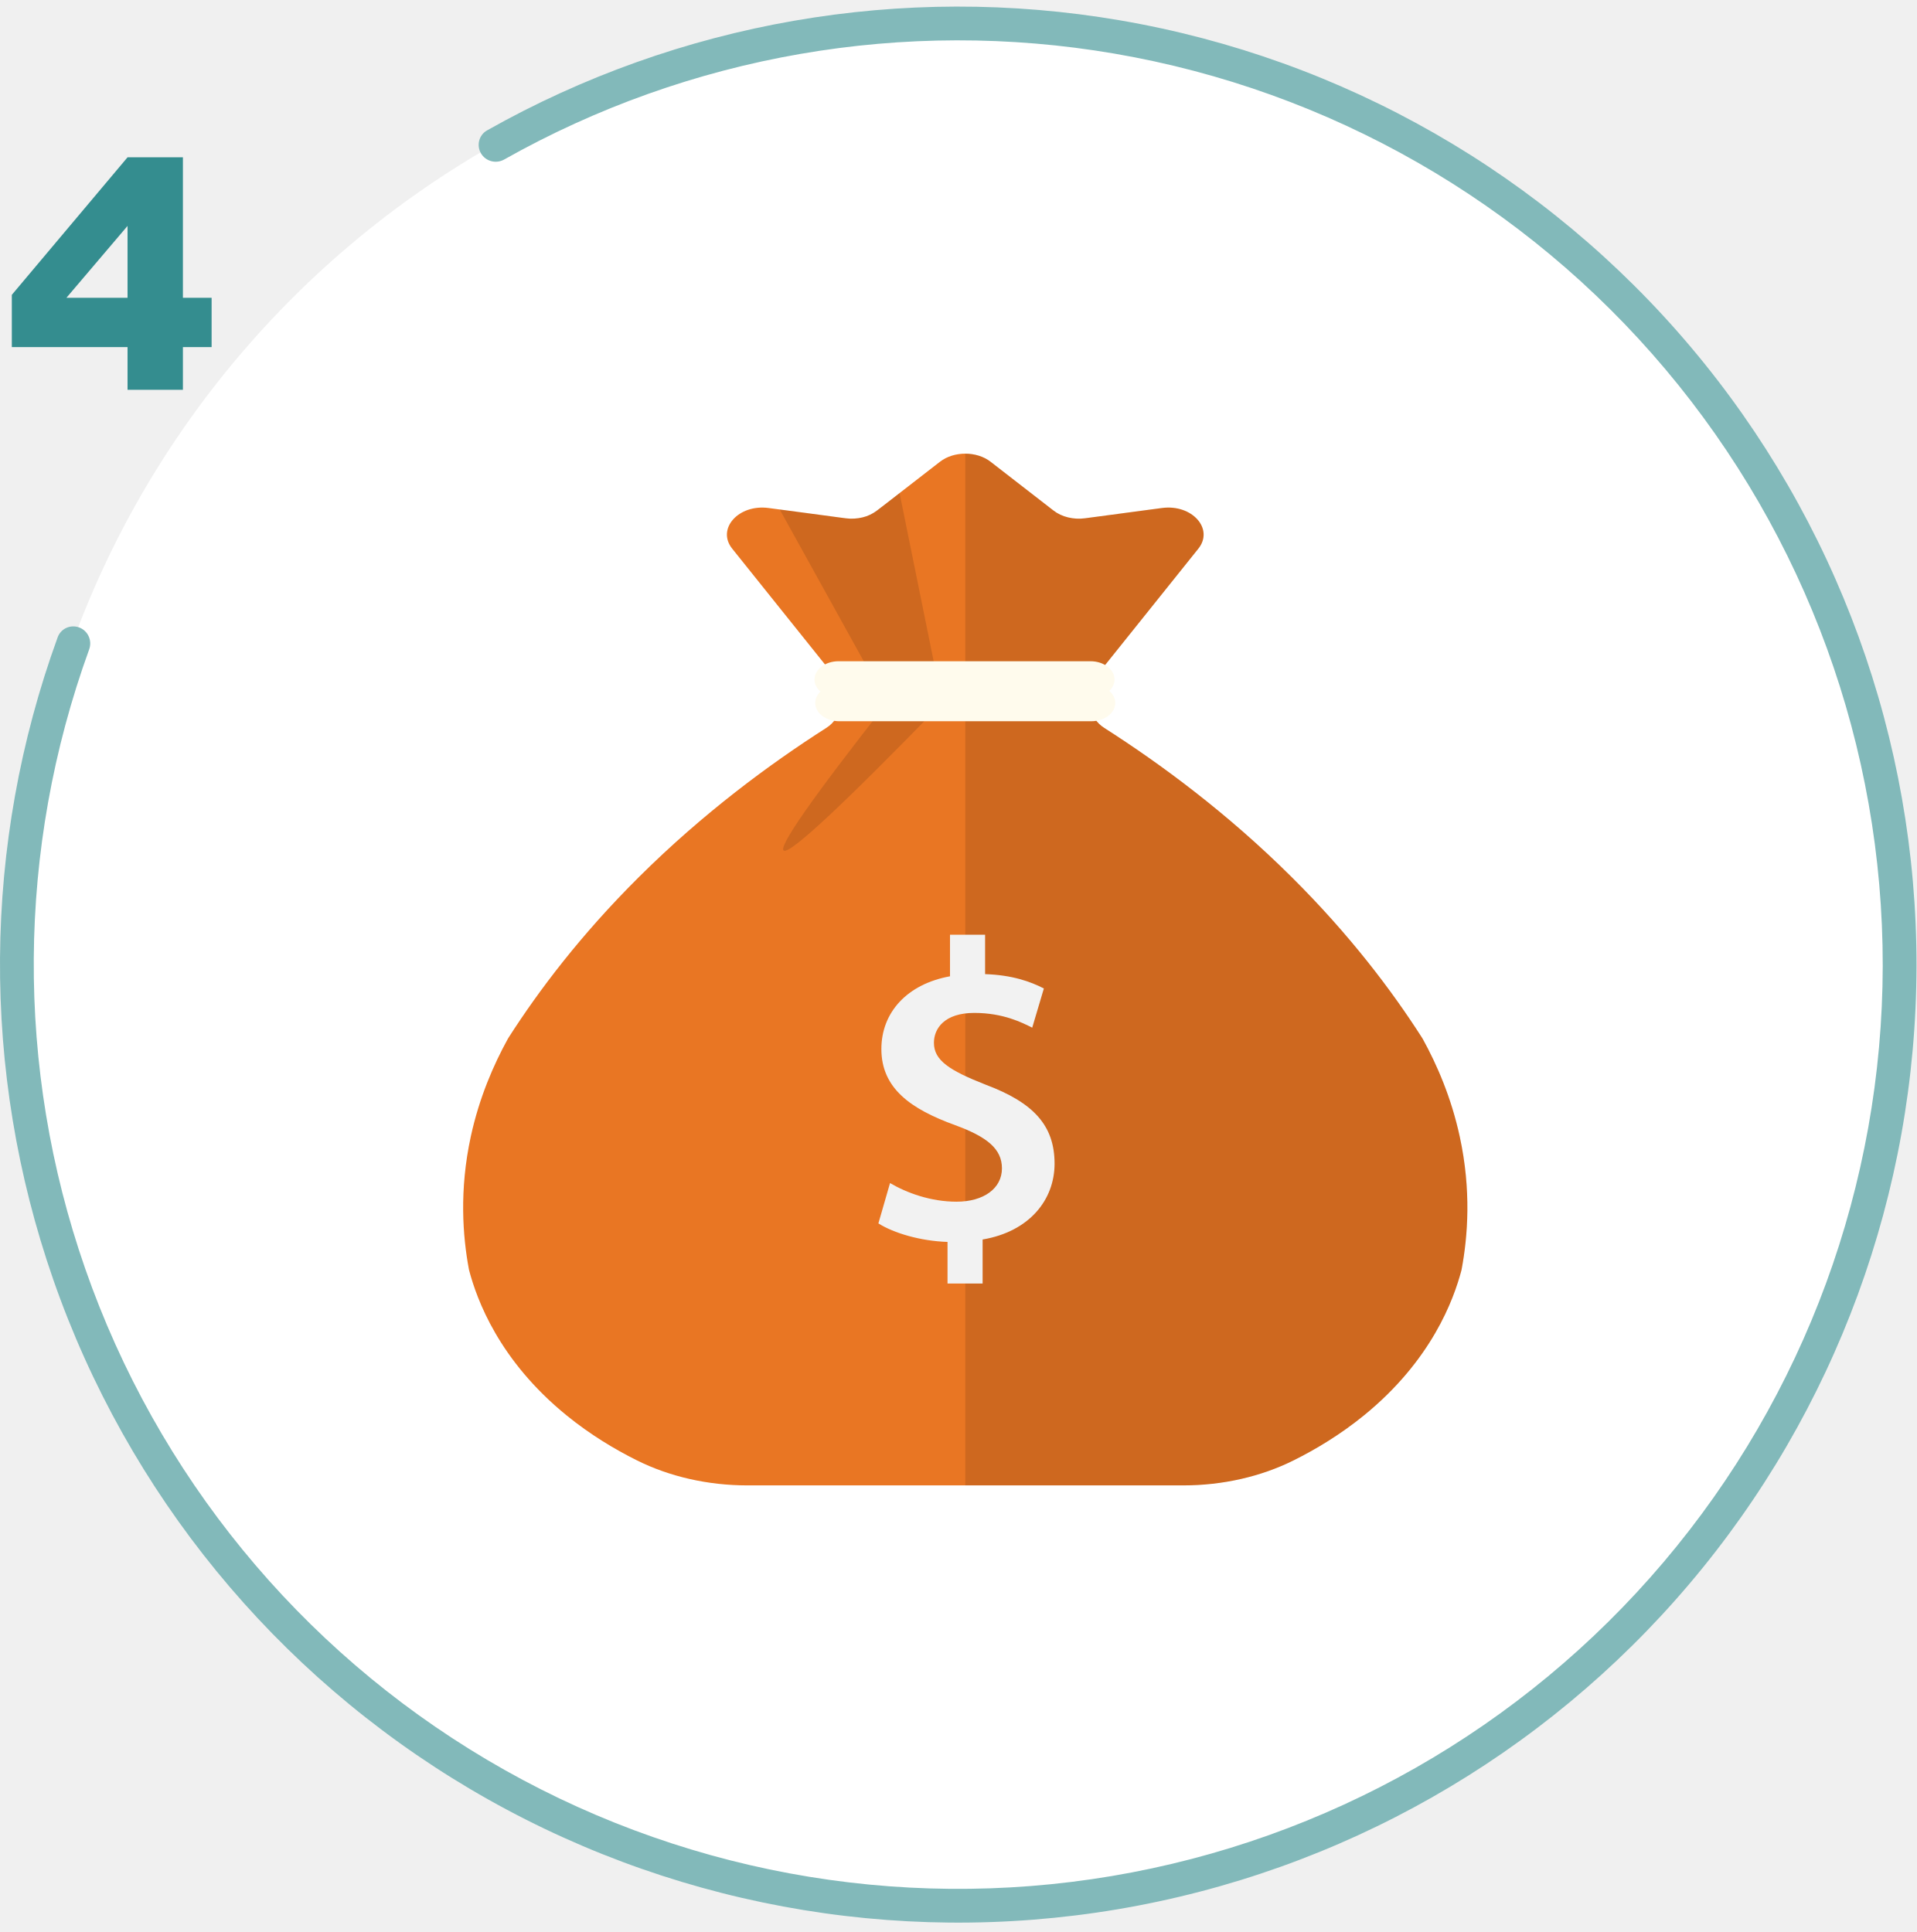
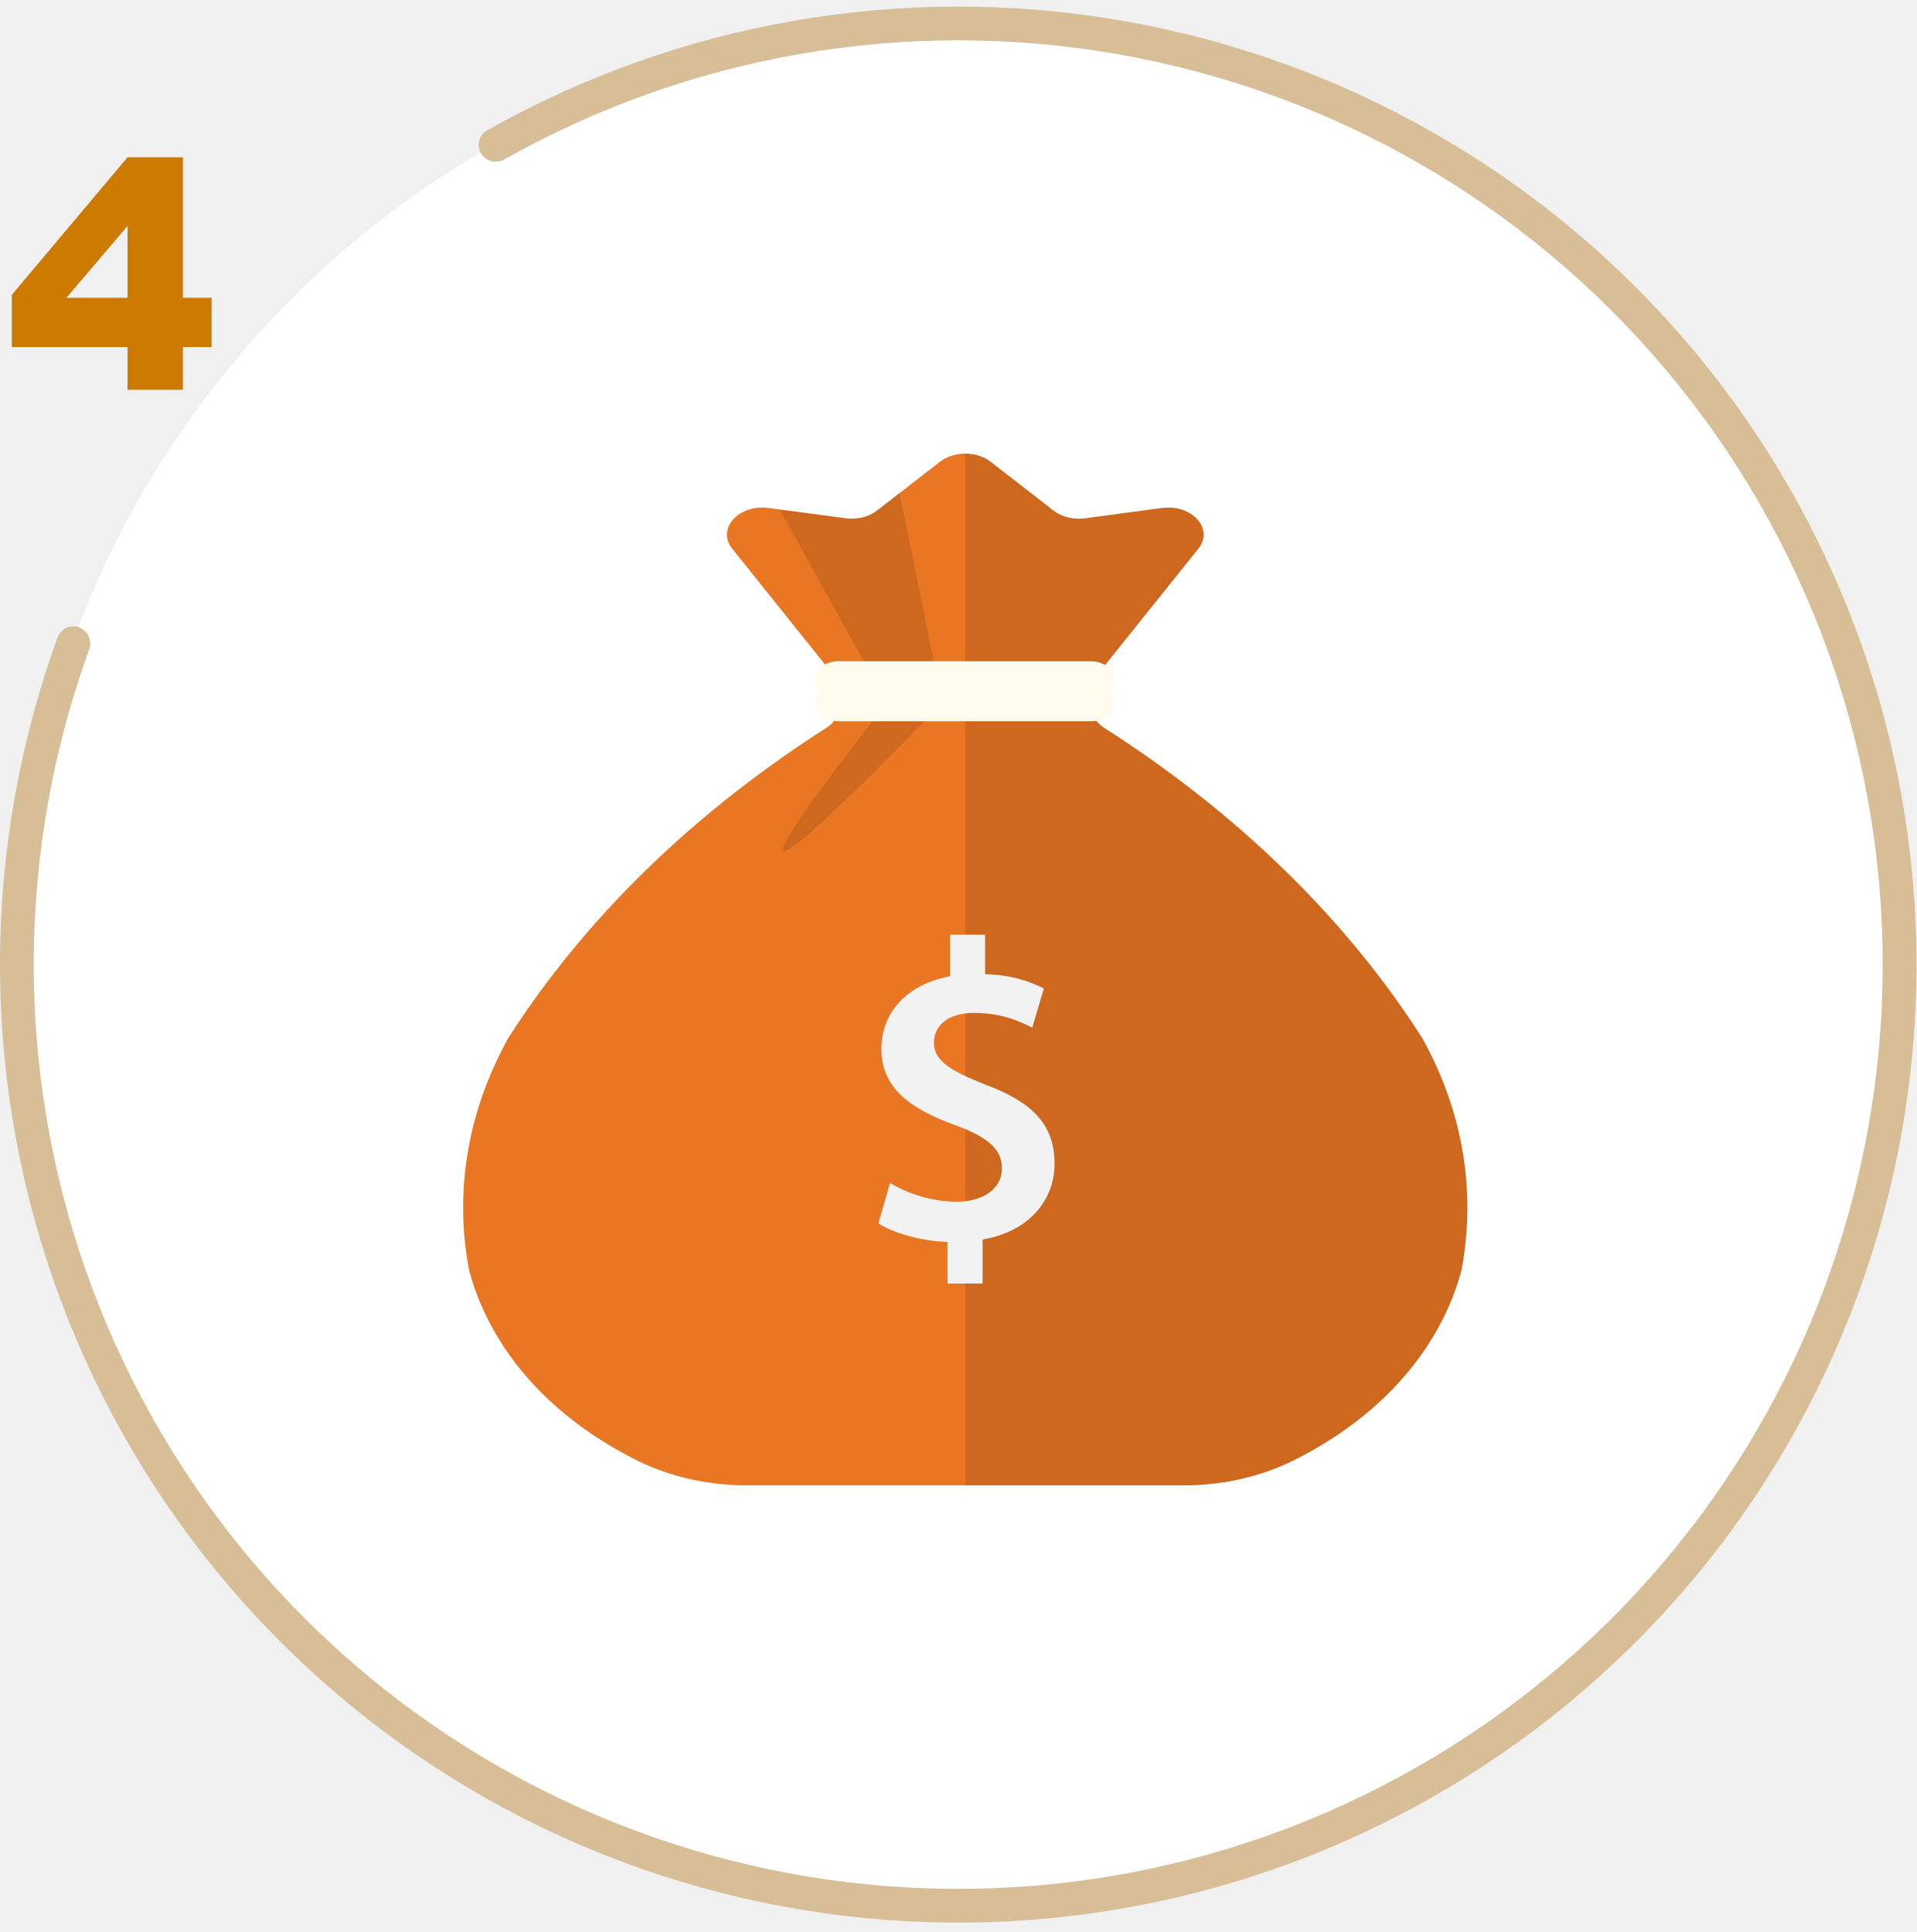
<svg xmlns="http://www.w3.org/2000/svg" width="120" height="121" viewBox="0 0 120 121" fill="none">
  <g clip-path="url(#clip0_2406_51005)">
    <circle cx="60" cy="60.413" r="59" fill="white" />
    <path d="M91.4 71.179C90.865 68.713 89.959 66.655 89.087 65.072C89.07 65.042 89.052 65.012 89.033 64.983C87.15 62.041 84.525 58.556 80.87 54.924C76.845 50.923 72.695 47.859 69.139 45.586C68.636 45.265 68.347 44.791 68.347 44.291V43.186C68.347 42.875 68.459 42.57 68.672 42.305C70.792 39.657 72.913 37.01 75.033 34.363C76.028 33.121 74.637 31.565 72.756 31.816C71.149 32.031 69.542 32.245 67.936 32.46C67.217 32.556 66.482 32.376 65.97 31.979L62.023 28.918C61.153 28.244 59.727 28.244 58.857 28.918L54.91 31.979C54.398 32.376 53.663 32.556 52.943 32.459C51.337 32.245 49.73 32.031 48.124 31.816C46.243 31.564 44.852 33.12 45.846 34.362C47.967 37.01 50.087 39.657 52.208 42.304C52.42 42.57 52.533 42.875 52.533 43.185V44.291C52.533 44.791 52.243 45.265 51.741 45.586C48.184 47.858 44.034 50.923 40.01 54.923C36.355 58.556 33.729 62.041 31.846 64.982C31.827 65.012 31.81 65.041 31.793 65.072C30.921 66.654 30.015 68.713 29.479 71.178C28.748 74.546 28.976 77.432 29.358 79.487C29.365 79.52 29.372 79.553 29.381 79.586C29.855 81.362 31.219 85.188 35.493 88.659C36.956 89.847 38.474 90.761 39.879 91.461C41.933 92.485 44.335 93.029 46.789 93.029H60.44H74.09C76.545 93.029 78.947 92.485 81.001 91.461C82.406 90.761 83.923 89.847 85.386 88.659C89.66 85.188 91.025 81.362 91.499 79.586C91.508 79.553 91.515 79.52 91.521 79.487C91.904 77.433 92.132 74.546 91.4 71.179Z" fill="#E97623" />
    <path opacity="0.12" d="M89.087 65.072C89.959 66.654 90.865 68.713 91.4 71.179C92.132 74.546 91.904 77.433 91.521 79.487C91.515 79.52 91.508 79.553 91.499 79.586C91.025 81.362 89.66 85.188 85.387 88.659C83.924 89.847 82.406 90.761 81.001 91.461C78.947 92.485 76.545 93.029 74.091 93.029H60.44V28.413C61.014 28.413 61.588 28.581 62.023 28.918L65.97 31.979C66.482 32.376 67.217 32.556 67.936 32.46C69.543 32.245 71.149 32.031 72.756 31.816C74.637 31.565 76.028 33.121 75.034 34.363C72.913 37.01 70.792 39.657 68.672 42.305C68.459 42.57 68.347 42.875 68.347 43.186V44.291C68.347 44.791 68.637 45.265 69.139 45.586C72.695 47.859 76.846 50.923 80.87 54.924C84.525 58.556 87.151 62.041 89.033 64.983C89.052 65.012 89.07 65.042 89.087 65.072Z" fill="black" />
    <path opacity="0.12" d="M48.822 31.909C51.058 35.948 53.294 39.987 55.53 44.026C50.844 49.996 48.694 53.078 49.079 53.275C49.491 53.485 52.795 50.401 58.991 44.026C58.102 39.644 57.214 35.262 56.326 30.88C56.015 31.129 55.736 31.346 55.501 31.524C54.687 32.144 54.407 32.316 53.998 32.408C53.711 32.473 53.435 32.482 53.401 32.483C53.189 32.49 53.029 32.473 52.547 32.41C52.222 32.367 52.059 32.345 51.807 32.308C51.657 32.286 51.303 32.238 50.596 32.141C50.175 32.083 49.575 32.003 48.822 31.909Z" fill="black" />
    <path d="M68.329 45.171H52.55C51.719 45.171 51.046 44.658 51.046 44.025C51.046 43.392 51.719 42.88 52.55 42.88H68.329C69.159 42.88 69.832 43.392 69.832 44.025C69.832 44.658 69.159 45.171 68.329 45.171Z" fill="#FFFBED" />
    <path d="M68.283 43.704H52.504C51.673 43.704 51 43.191 51 42.558C51 41.925 51.673 41.413 52.504 41.413H68.282C69.113 41.413 69.786 41.925 69.786 42.558C69.786 43.191 69.113 43.704 68.283 43.704Z" fill="#FFFBED" />
    <path d="M59.329 80.385V77.781C57.654 77.728 55.973 77.235 55 76.621L55.729 74.095C56.782 74.713 58.276 75.261 59.893 75.261C61.587 75.261 62.736 74.436 62.736 73.174C62.736 71.949 61.8 71.201 59.817 70.472C57.022 69.459 55.187 68.161 55.187 65.699C55.187 63.402 56.803 61.63 59.484 61.145V58.543H61.681V61.009C63.368 61.064 64.525 61.475 65.361 61.908L64.632 64.362C64.006 64.05 62.823 63.438 61.006 63.438C59.138 63.438 58.477 64.413 58.477 65.31C58.477 66.404 59.43 67.036 61.722 67.935C64.707 69.055 66.031 70.481 66.031 72.881C66.031 75.145 64.454 77.134 61.526 77.629V80.385H59.329V80.385Z" fill="#F2F2F2" />
-     <path d="M30.117 9.606C29.822 9.103 29.989 8.454 30.497 8.167C42.511 1.383 56.508 -1.059 70.129 1.274C84.097 3.666 96.767 10.926 105.895 21.766C115.023 32.606 120.02 46.327 120 60.498C119.98 74.67 114.944 88.376 105.785 99.191C96.626 110.005 83.936 117.228 69.961 119.58C55.986 121.933 41.63 119.263 29.435 112.044C17.24 104.825 7.994 93.522 3.335 80.139C-1.208 67.088 -1.104 52.88 3.611 39.913C3.81 39.364 4.422 39.092 4.967 39.301V39.301C5.512 39.51 5.784 40.121 5.584 40.67C1.049 53.171 0.952 66.865 5.331 79.444C9.826 92.356 18.746 103.26 30.512 110.225C42.277 117.19 56.127 119.766 69.61 117.496C83.092 115.226 95.336 108.258 104.172 97.825C113.009 87.391 117.867 74.167 117.886 60.495C117.906 46.823 113.085 33.585 104.279 23.127C95.472 12.669 83.248 5.665 69.772 3.357C56.644 1.109 43.153 3.458 31.569 9.99C31.061 10.276 30.413 10.109 30.117 9.606V9.606Z" fill="#82B9BA" />
+     <path d="M30.117 9.606C29.822 9.103 29.989 8.454 30.497 8.167C42.511 1.383 56.508 -1.059 70.129 1.274C84.097 3.666 96.767 10.926 105.895 21.766C115.023 32.606 120.02 46.327 120 60.498C119.98 74.67 114.944 88.376 105.785 99.191C96.626 110.005 83.936 117.228 69.961 119.58C55.986 121.933 41.63 119.263 29.435 112.044C17.24 104.825 7.994 93.522 3.335 80.139C-1.208 67.088 -1.104 52.88 3.611 39.913C3.81 39.364 4.422 39.092 4.967 39.301V39.301C5.512 39.51 5.784 40.121 5.584 40.67C1.049 53.171 0.952 66.865 5.331 79.444C9.826 92.356 18.746 103.26 30.512 110.225C42.277 117.19 56.127 119.766 69.61 117.496C83.092 115.226 95.336 108.258 104.172 97.825C113.009 87.391 117.867 74.167 117.886 60.495C117.906 46.823 113.085 33.585 104.279 23.127C95.472 12.669 83.248 5.665 69.772 3.357C56.644 1.109 43.153 3.458 31.569 9.99C31.061 10.276 30.413 10.109 30.117 9.606V9.606Z" fill="#D8BE96" />
  </g>
-   <path d="M7.986 21.737H0.74V18.466L7.986 9.852H11.453V18.651H13.25V21.737H11.453V24.413H7.986V21.737ZM7.986 18.651V14.149L4.158 18.651H7.986Z" fill="#348D8F" />
+   <path d="M7.986 21.737H0.74V18.466L7.986 9.852H11.453V18.651H13.25V21.737H11.453V24.413H7.986V21.737ZM7.986 18.651V14.149L4.158 18.651H7.986Z" fill="#CC7A00" />
  <defs>
    <clipPath id="clip0_2406_51005">
      <rect width="120" height="120" fill="white" transform="translate(0 0.412964)" />
    </clipPath>
  </defs>
</svg>
